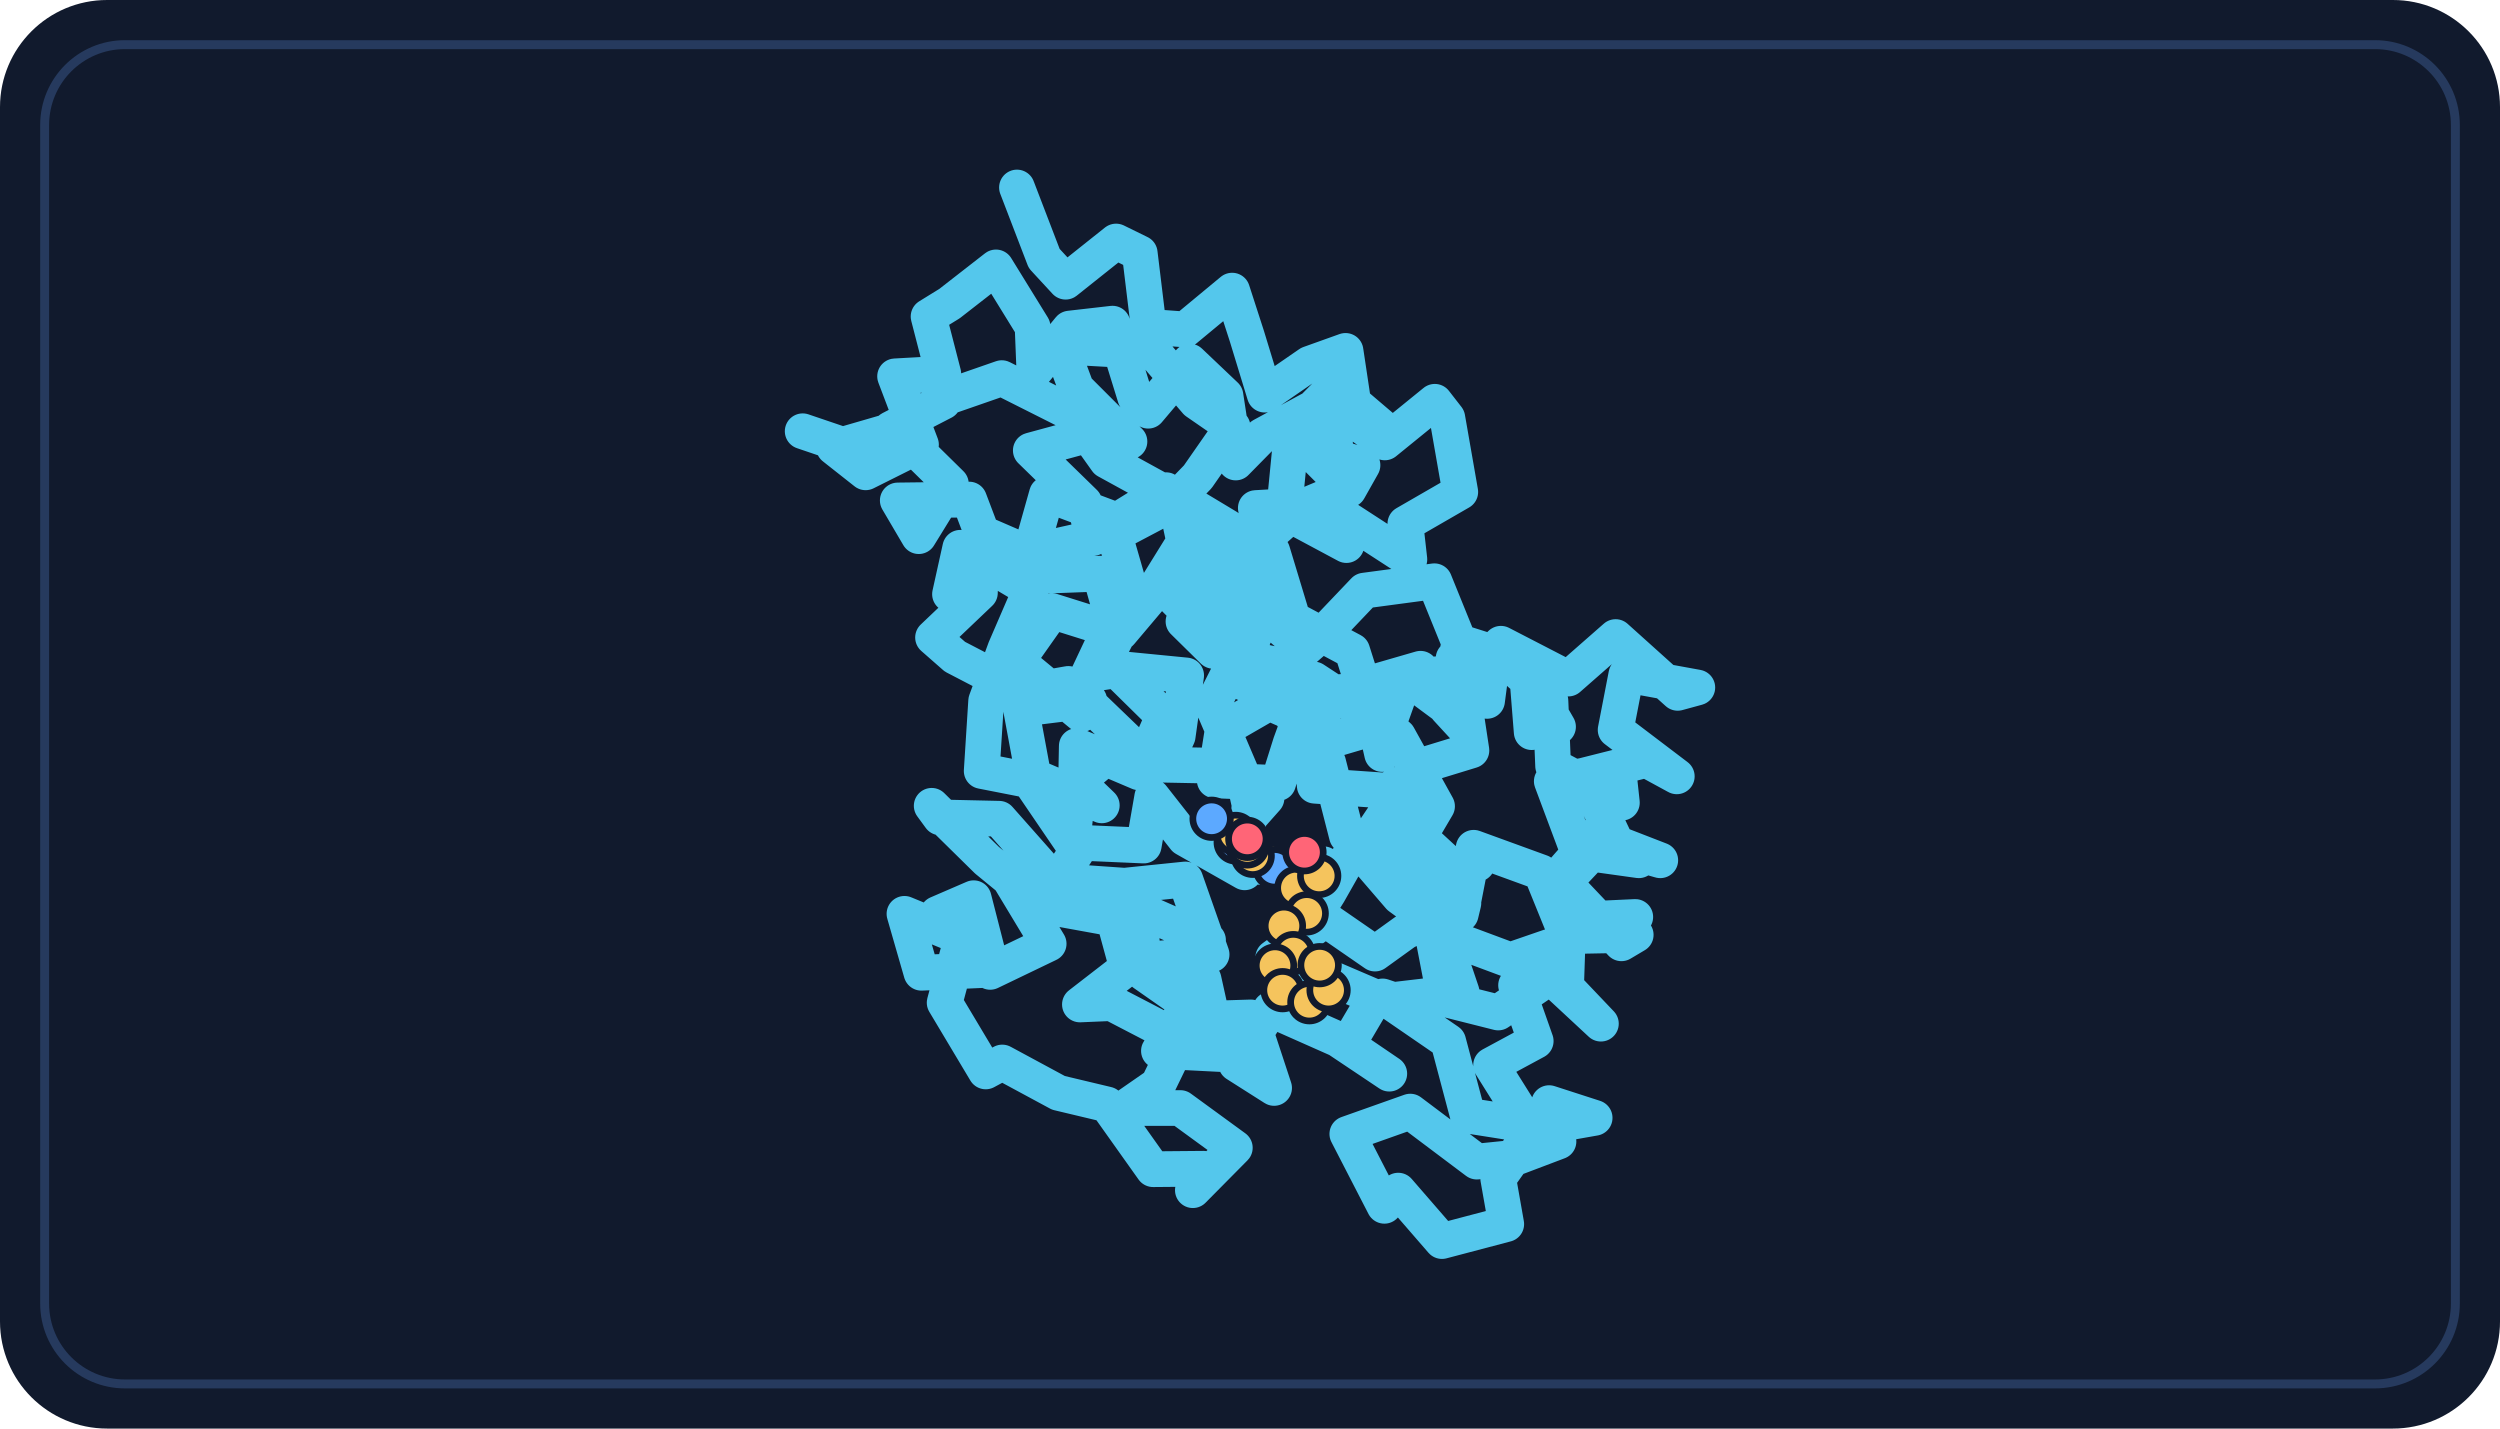
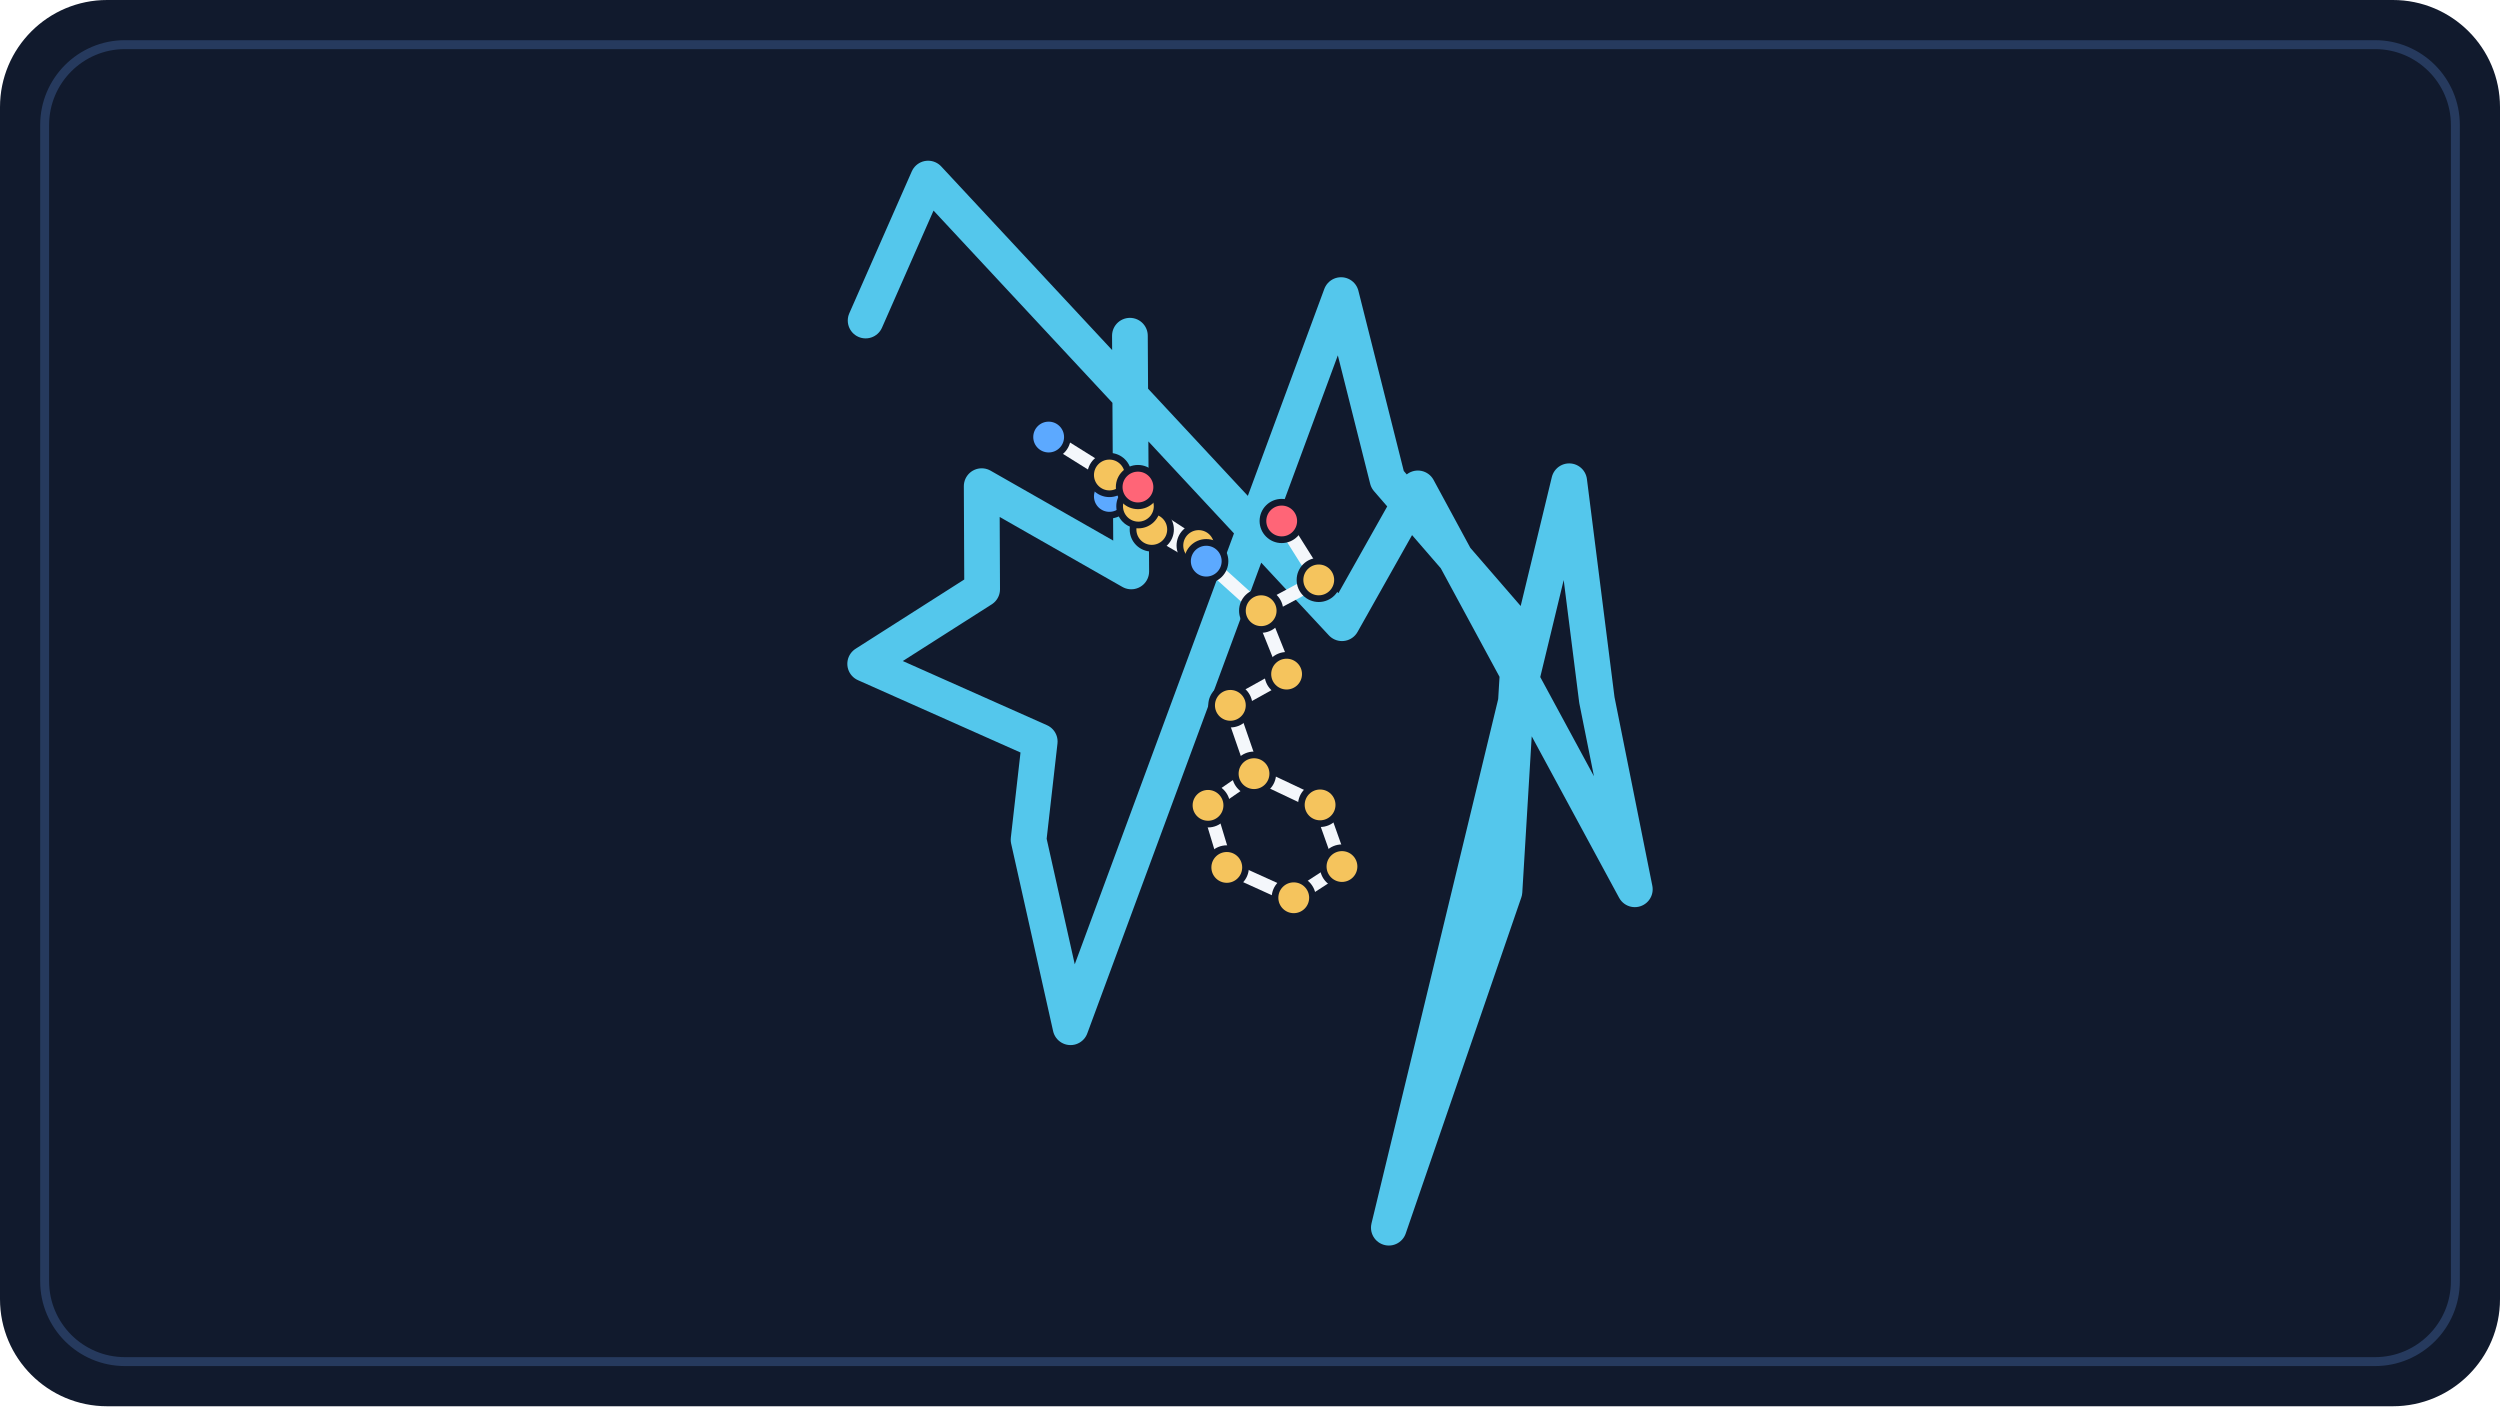
- <svg xmlns="http://www.w3.org/2000/svg" viewBox="0 0 560 320" role="img" aria-labelledby="title description">
-   <rect width="560" height="320" rx="24" fill="#111a2d" />
-   <rect x="10" y="10" width="540" height="300" rx="18" fill="none" stroke="#263a5e" stroke-width="2" />
-   <polyline points="179.8,96.6 196.0,102.1 199.5,96.1 211.3,90.0 210.3,89.6 224.4,84.7 240.5,92.8 247.9,103.2 263.2,111.6 266.5,127.1 280.6,134.2 276.9,147.5 271.6,158.0 278.6,174.4 279.9,180.2 278.8,195.4 265.4,187.8 258.1,178.5 256.2,189.4 242.5,188.8 234.7,200.5 233.0,202.8 249.5,205.8 252.5,216.8 241.9,225.0 249.0,224.7 264.4,232.7 259.4,243.0 251.9,248.2 264.4,248.2 276.6,257.1 267.2,266.6 269.6,261.8 258.3,261.9 248.0,247.4 237.1,244.8 224.5,238.0 220.8,240.0 211.6,224.6 215.5,210.0 202.6,204.7 206.4,217.9 222.2,217.2 218.1,201.2 210.0,204.7 221.8,217.7 234.9,211.4 226.1,196.8 221.1,192.7 208.7,180.5 210.6,183.1 223.8,183.4 236.1,197.3 251.9,198.4 265.5,197.0 271.4,213.8 256.2,215.0 255.0,203.7 270.6,210.6 266.2,225.0 256.2,218.0 269.6,219.4 273.3,236.1 259.6,235.4 264.1,228.4 280.2,227.9 285.4,243.7 276.9,238.3 284.6,226.1 299.7,232.8 311.2,240.5 301.8,234.1 308.1,223.4 294.1,217.4 285.2,214.5 295.6,206.9 295.1,195.9 278.7,193.7 274.1,189.6 283.7,178.8 276.2,171.6 260.9,171.3 263.8,164.9 265.7,151.3 251.4,149.9 243.8,151.1 249.4,139.2 246.4,128.5 230.4,129.1 230.5,124.9 234.5,110.7 250.2,116.6 261.2,109.8 275.0,118.1 277.9,133.0 290.5,143.7 288.7,159.4 297.5,170.8 301.7,187.2 313.5,200.9 322.4,207.4 327.4,222.2 312.1,224.0 309.7,223.2 324.4,233.3 328.8,249.9 345.3,252.5 357.2,250.4 347.0,247.1 349.1,255.7 339.6,259.3 330.8,260.2 315.9,249.0 301.8,254.0 310.1,270.1 313.2,266.7 323.0,278.0 337.4,274.2 335.6,264.0 343.2,253.3 334.0,238.6 344.0,233.2 339.6,220.7 347.0,212.1 338.3,215.1 323.8,209.7 327.6,195.3 330.9,193.5 316.7,197.6 307.7,186.2 315.3,174.9 310.4,177.1 294.5,176.0 293.5,162.4 300.4,155.0 290.0,158.1 277.1,152.3 282.4,138.6 283.2,136.3 268.5,139.5 259.6,130.5 267.1,118.4 270.0,120.0 285.0,123.5 289.6,138.7 302.9,145.8 307.4,160.0 313.2,164.9 321.9,180.6 317.9,187.4 328.2,196.9 320.3,206.9 320.5,207.2 323.7,223.8 335.6,226.8 347.3,218.8 358.6,229.3 350.8,221.1 351.3,206.1 366.3,205.4 361.9,210.0 347.8,197.8 357.1,187.2 367.1,192.7 353.5,190.8 347.6,175.0 362.5,172.4 363.3,179.8 347.9,171.6 347.3,157.0 334.6,145.6 333.1,157.0 318.5,154.3 326.6,160.3 325.6,147.5 327.6,154.9 329.6,168.1 318.5,171.5 318.0,182.1 304.4,188.0 297.6,200.0 294.6,204.8 296.5,193.6 292.8,203.1 308.0,213.6 314.8,208.7 327.8,202.3 327.2,204.8 330.1,189.9 345.2,195.4 351.0,209.7 366.4,209.4 363.2,211.3 350.3,197.7 358.6,188.9 371.9,192.7 362.1,188.9 354.9,173.7 368.8,170.2 375.6,173.9 361.9,163.5 364.3,151.1 380.2,154.0 375.8,155.2 361.9,142.7 351.3,152.0 336.2,144.2 329.7,150.4 314.8,151.6 311.1,162.0 297.2,166.1 296.2,162.6 284.3,157.4 273.9,163.4 272.1,174.8 286.3,175.4 289.1,166.5 294.3,152.2 309.6,162.2 309.6,168.9 306.1,153.3 318.2,149.8 328.7,163.7 324.1,158.7 326.9,143.8 340.5,148.1 349.0,162.8 343.1,164.0 341.8,147.7 327.1,144.5 321.3,130.2 305.6,132.3 297.6,140.7 287.7,149.3 273.8,146.3 279.8,142.1 265.1,139.2 271.8,145.8 281.9,135.4 269.9,124.4 271.6,134.9 285.4,130.5 281.3,113.8 297.1,112.9 301.6,122.1 287.6,114.6 289.1,99.3 305.2,104.2 302.1,109.7 289.0,96.6 298.9,86.6 309.7,95.8 298.4,93.5 300.2,110.0 290.7,114.0 280.3,123.3 275.2,132.1 259.7,131.4 251.0,141.7 235.7,136.9 227.8,148.1 242.2,160.0 244.0,156.9 228.7,158.8 231.5,173.9 246.8,180.4 241.3,175.1 252.4,165.8 239.3,153.2 229.1,155.0 213.9,147.1 209.0,142.8 219.5,132.8 219.7,119.3 230.1,123.8 244.9,120.5 242.9,112.6 230.9,100.9 242.3,97.8 253.0,98.9 241.1,87.0 237.6,77.6 253.8,78.5 255.9,75.9 268.0,90.0 276.1,95.6 268.3,106.8 262.3,113.0 249.6,119.7 254.0,135.0 247.6,147.6 260.6,160.4 255.1,173.0 241.2,167.1 240.9,182.4 240.2,188.9 230.6,174.8 219.9,172.7 220.9,157.0 225.2,145.3 230.9,132.1 215.1,122.7 212.8,133.1 223.2,128.0 217.1,111.9 201.1,112.1 205.8,120.1 213.0,108.4 200.6,96.2 186.8,100.2 193.9,105.8 206.3,99.6 200.5,84.3 211.3,83.7 208.0,70.9 212.7,68.0 223.1,59.9 231.3,73.2 231.7,83.2 239.6,73.6 249.2,72.5 254.3,89.0 257.2,92.0 266.5,81.0 274.5,88.6 276.8,103.6 282.7,97.6 293.4,91.8 298.6,106.5 300.6,115.5 315.7,125.3 314.8,117.3 327.1,110.2 324.2,93.6 321.4,90.0 310.2,99.1 303.8,94.6 301.4,78.6 293.3,81.5 283.3,88.4 279.3,75.3 276.0,65.1 265.5,73.8 257.3,73.2 255.3,56.7 250.0,54.1 238.7,63.1 233.9,57.9 227.8,42.0" fill="none" stroke="#54c7ec" stroke-width="8" stroke-linecap="round" stroke-linejoin="round" opacity="1.0" />
-   <polyline points="284.8,193.1 285.5,194.5" fill="none" stroke="#f4f7fb" stroke-width="3" stroke-linecap="round" stroke-linejoin="round" opacity="1.0" />
-   <polyline points="284.8,193.1 279.4,189.6" fill="none" stroke="#f4f7fb" stroke-width="3" stroke-linecap="round" stroke-linejoin="round" opacity="1.0" />
-   <polyline points="285.5,194.5 280.6,191.7" fill="none" stroke="#f4f7fb" stroke-width="3" stroke-linecap="round" stroke-linejoin="round" opacity="1.0" />
-   <polyline points="285.5,194.5 290.4,198.9" fill="none" stroke="#f4f7fb" stroke-width="3" stroke-linecap="round" stroke-linejoin="round" opacity="1.0" />
-   <polyline points="280.6,191.7 276.8,188.7" fill="none" stroke="#f4f7fb" stroke-width="3" stroke-linecap="round" stroke-linejoin="round" opacity="1.0" />
-   <polyline points="276.8,188.7 279.4,189.6" fill="none" stroke="#f4f7fb" stroke-width="3" stroke-linecap="round" stroke-linejoin="round" opacity="1.0" />
-   <polyline points="279.4,189.6 276.8,186.8" fill="none" stroke="#f4f7fb" stroke-width="3" stroke-linecap="round" stroke-linejoin="round" opacity="1.0" />
-   <polyline points="276.8,186.8 279.4,187.9" fill="none" stroke="#f4f7fb" stroke-width="3" stroke-linecap="round" stroke-linejoin="round" opacity="1.0" />
-   <polyline points="276.8,186.8 271.4,183.4" fill="none" stroke="#f4f7fb" stroke-width="3" stroke-linecap="round" stroke-linejoin="round" opacity="1.0" />
-   <polyline points="290.4,198.9 295.5,196.2" fill="none" stroke="#f4f7fb" stroke-width="3" stroke-linecap="round" stroke-linejoin="round" opacity="1.0" />
-   <polyline points="290.4,198.9 292.7,204.6" fill="none" stroke="#f4f7fb" stroke-width="3" stroke-linecap="round" stroke-linejoin="round" opacity="1.0" />
-   <polyline points="295.5,196.2 292.2,190.9" fill="none" stroke="#f4f7fb" stroke-width="3" stroke-linecap="round" stroke-linejoin="round" opacity="1.0" />
-   <polyline points="292.7,204.6 287.6,207.4" fill="none" stroke="#f4f7fb" stroke-width="3" stroke-linecap="round" stroke-linejoin="round" opacity="1.0" />
-   <polyline points="287.6,207.4 289.7,213.5" fill="none" stroke="#f4f7fb" stroke-width="3" stroke-linecap="round" stroke-linejoin="round" opacity="1.0" />
-   <polyline points="289.7,213.5 285.6,216.3" fill="none" stroke="#f4f7fb" stroke-width="3" stroke-linecap="round" stroke-linejoin="round" opacity="1.0" />
-   <polyline points="289.7,213.5 295.6,216.2" fill="none" stroke="#f4f7fb" stroke-width="3" stroke-linecap="round" stroke-linejoin="round" opacity="1.0" />
-   <polyline points="285.6,216.3 287.3,221.8" fill="none" stroke="#f4f7fb" stroke-width="3" stroke-linecap="round" stroke-linejoin="round" opacity="1.0" />
-   <polyline points="287.3,221.8 293.3,224.5" fill="none" stroke="#f4f7fb" stroke-width="3" stroke-linecap="round" stroke-linejoin="round" opacity="1.0" />
-   <polyline points="293.3,224.5 297.6,221.8" fill="none" stroke="#f4f7fb" stroke-width="3" stroke-linecap="round" stroke-linejoin="round" opacity="1.0" />
-   <polyline points="297.6,221.8 295.6,216.2" fill="none" stroke="#f4f7fb" stroke-width="3" stroke-linecap="round" stroke-linejoin="round" opacity="1.0" />
-   <circle cx="284.8" cy="193.1" r="4.2" fill="#f5c45d" stroke="#111a2d" stroke-width="1.5" opacity="1.0" />
-   <circle cx="285.5" cy="194.5" r="4.2" fill="#5ca9ff" stroke="#111a2d" stroke-width="1.5" opacity="1.0" />
-   <circle cx="280.6" cy="191.7" r="4.2" fill="#f5c45d" stroke="#111a2d" stroke-width="1.5" opacity="1.0" />
-   <circle cx="276.8" cy="188.7" r="4.2" fill="#5ca9ff" stroke="#111a2d" stroke-width="1.5" opacity="1.0" />
-   <circle cx="279.4" cy="189.6" r="4.2" fill="#f5c45d" stroke="#111a2d" stroke-width="1.5" opacity="1.0" />
-   <circle cx="276.8" cy="186.8" r="4.2" fill="#f5c45d" stroke="#111a2d" stroke-width="1.5" opacity="1.0" />
-   <circle cx="279.4" cy="187.9" r="4.2" fill="#ff6577" stroke="#111a2d" stroke-width="1.5" opacity="1.0" />
-   <circle cx="271.4" cy="183.4" r="4.2" fill="#5ca9ff" stroke="#111a2d" stroke-width="1.5" opacity="1.0" />
-   <circle cx="290.4" cy="198.9" r="4.2" fill="#f5c45d" stroke="#111a2d" stroke-width="1.5" opacity="1.0" />
-   <circle cx="295.5" cy="196.2" r="4.2" fill="#f5c45d" stroke="#111a2d" stroke-width="1.5" opacity="1.0" />
-   <circle cx="292.2" cy="190.9" r="4.2" fill="#ff6577" stroke="#111a2d" stroke-width="1.5" opacity="1.0" />
-   <circle cx="292.7" cy="204.6" r="4.2" fill="#f5c45d" stroke="#111a2d" stroke-width="1.5" opacity="1.0" />
-   <circle cx="287.6" cy="207.4" r="4.2" fill="#f5c45d" stroke="#111a2d" stroke-width="1.5" opacity="1.0" />
-   <circle cx="289.7" cy="213.5" r="4.2" fill="#f5c45d" stroke="#111a2d" stroke-width="1.5" opacity="1.0" />
-   <circle cx="285.6" cy="216.3" r="4.2" fill="#f5c45d" stroke="#111a2d" stroke-width="1.5" opacity="1.0" />
-   <circle cx="287.3" cy="221.8" r="4.2" fill="#f5c45d" stroke="#111a2d" stroke-width="1.5" opacity="1.0" />
-   <circle cx="293.3" cy="224.5" r="4.2" fill="#f5c45d" stroke="#111a2d" stroke-width="1.5" opacity="1.0" />
-   <circle cx="297.6" cy="221.8" r="4.2" fill="#f5c45d" stroke="#111a2d" stroke-width="1.5" opacity="1.0" />
-   <circle cx="295.6" cy="216.2" r="4.2" fill="#f5c45d" stroke="#111a2d" stroke-width="1.5" opacity="1.0" />
+ <svg xmlns="http://www.w3.org/2000/svg" viewBox="0 0 560 315" role="img" aria-labelledby="title description">
+   <rect width="560" height="315" rx="24" fill="#111a2d" />
+   <rect x="10" y="10" width="540" height="295" rx="18" fill="none" stroke="#263a5e" stroke-width="2" />
+   <polyline points="253.1,75.2 253.4,128.0 219.9,108.9 220.0,132.0 193.8,148.7 232.9,166.1 230.4,188.1 239.8,230.1 300.4,66.1 310.8,107.4 340.5,141.7 337.0,199.7 311.1,275.0 351.5,107.8 357.7,156.8 366.2,199.2 317.6,109.4 300.6,139.6 207.9,40.0 193.9,71.8" fill="none" stroke="#54c7ec" stroke-width="8" stroke-linecap="round" stroke-linejoin="round" opacity="1.0" />
+   <polyline points="268.5,122.2 270.2,125.7" fill="none" stroke="#f4f7fb" stroke-width="3" stroke-linecap="round" stroke-linejoin="round" opacity="1.0" />
+   <polyline points="268.5,122.2 255.0,113.4" fill="none" stroke="#f4f7fb" stroke-width="3" stroke-linecap="round" stroke-linejoin="round" opacity="1.0" />
+   <polyline points="270.2,125.7 258.0,118.6" fill="none" stroke="#f4f7fb" stroke-width="3" stroke-linecap="round" stroke-linejoin="round" opacity="1.0" />
+   <polyline points="270.2,125.7 282.5,136.8" fill="none" stroke="#f4f7fb" stroke-width="3" stroke-linecap="round" stroke-linejoin="round" opacity="1.0" />
+   <polyline points="258.0,118.6 248.5,111.2" fill="none" stroke="#f4f7fb" stroke-width="3" stroke-linecap="round" stroke-linejoin="round" opacity="1.0" />
+   <polyline points="248.5,111.2 255.0,113.4" fill="none" stroke="#f4f7fb" stroke-width="3" stroke-linecap="round" stroke-linejoin="round" opacity="1.0" />
+   <polyline points="255.0,113.4 248.5,106.4" fill="none" stroke="#f4f7fb" stroke-width="3" stroke-linecap="round" stroke-linejoin="round" opacity="1.0" />
+   <polyline points="248.5,106.4 254.9,109.1" fill="none" stroke="#f4f7fb" stroke-width="3" stroke-linecap="round" stroke-linejoin="round" opacity="1.0" />
+   <polyline points="248.5,106.4 234.9,97.9" fill="none" stroke="#f4f7fb" stroke-width="3" stroke-linecap="round" stroke-linejoin="round" opacity="1.0" />
+   <polyline points="282.5,136.8 295.4,129.9" fill="none" stroke="#f4f7fb" stroke-width="3" stroke-linecap="round" stroke-linejoin="round" opacity="1.0" />
+   <polyline points="282.5,136.8 288.2,151.0" fill="none" stroke="#f4f7fb" stroke-width="3" stroke-linecap="round" stroke-linejoin="round" opacity="1.0" />
+   <polyline points="295.4,129.9 287.1,116.7" fill="none" stroke="#f4f7fb" stroke-width="3" stroke-linecap="round" stroke-linejoin="round" opacity="1.0" />
+   <polyline points="288.2,151.0 275.6,158.0" fill="none" stroke="#f4f7fb" stroke-width="3" stroke-linecap="round" stroke-linejoin="round" opacity="1.0" />
+   <polyline points="275.6,158.0 280.9,173.3" fill="none" stroke="#f4f7fb" stroke-width="3" stroke-linecap="round" stroke-linejoin="round" opacity="1.0" />
+   <polyline points="280.9,173.3 270.6,180.4" fill="none" stroke="#f4f7fb" stroke-width="3" stroke-linecap="round" stroke-linejoin="round" opacity="1.0" />
+   <polyline points="280.9,173.3 295.7,180.3" fill="none" stroke="#f4f7fb" stroke-width="3" stroke-linecap="round" stroke-linejoin="round" opacity="1.0" />
+   <polyline points="270.6,180.4 274.8,194.3" fill="none" stroke="#f4f7fb" stroke-width="3" stroke-linecap="round" stroke-linejoin="round" opacity="1.0" />
+   <polyline points="274.8,194.3 289.8,201.1" fill="none" stroke="#f4f7fb" stroke-width="3" stroke-linecap="round" stroke-linejoin="round" opacity="1.0" />
+   <polyline points="289.8,201.1 300.6,194.1" fill="none" stroke="#f4f7fb" stroke-width="3" stroke-linecap="round" stroke-linejoin="round" opacity="1.0" />
+   <polyline points="300.6,194.1 295.7,180.3" fill="none" stroke="#f4f7fb" stroke-width="3" stroke-linecap="round" stroke-linejoin="round" opacity="1.0" />
+   <circle cx="268.5" cy="122.2" r="4.2" fill="#f5c45d" stroke="#111a2d" stroke-width="1.5" opacity="1.0" />
+   <circle cx="270.2" cy="125.7" r="4.2" fill="#5ca9ff" stroke="#111a2d" stroke-width="1.5" opacity="1.0" />
+   <circle cx="258.0" cy="118.6" r="4.2" fill="#f5c45d" stroke="#111a2d" stroke-width="1.5" opacity="1.0" />
+   <circle cx="248.5" cy="111.2" r="4.2" fill="#5ca9ff" stroke="#111a2d" stroke-width="1.5" opacity="1.0" />
+   <circle cx="255.0" cy="113.4" r="4.2" fill="#f5c45d" stroke="#111a2d" stroke-width="1.5" opacity="1.0" />
+   <circle cx="248.5" cy="106.4" r="4.2" fill="#f5c45d" stroke="#111a2d" stroke-width="1.5" opacity="1.0" />
+   <circle cx="254.9" cy="109.1" r="4.2" fill="#ff6577" stroke="#111a2d" stroke-width="1.5" opacity="1.0" />
+   <circle cx="234.9" cy="97.9" r="4.2" fill="#5ca9ff" stroke="#111a2d" stroke-width="1.5" opacity="1.0" />
+   <circle cx="282.5" cy="136.8" r="4.2" fill="#f5c45d" stroke="#111a2d" stroke-width="1.5" opacity="1.0" />
+   <circle cx="295.4" cy="129.9" r="4.2" fill="#f5c45d" stroke="#111a2d" stroke-width="1.5" opacity="1.0" />
+   <circle cx="287.1" cy="116.7" r="4.2" fill="#ff6577" stroke="#111a2d" stroke-width="1.5" opacity="1.0" />
+   <circle cx="288.2" cy="151.0" r="4.2" fill="#f5c45d" stroke="#111a2d" stroke-width="1.5" opacity="1.0" />
+   <circle cx="275.6" cy="158.0" r="4.2" fill="#f5c45d" stroke="#111a2d" stroke-width="1.5" opacity="1.0" />
+   <circle cx="280.9" cy="173.3" r="4.2" fill="#f5c45d" stroke="#111a2d" stroke-width="1.5" opacity="1.0" />
+   <circle cx="270.6" cy="180.4" r="4.2" fill="#f5c45d" stroke="#111a2d" stroke-width="1.5" opacity="1.0" />
+   <circle cx="274.8" cy="194.3" r="4.2" fill="#f5c45d" stroke="#111a2d" stroke-width="1.5" opacity="1.0" />
+   <circle cx="289.8" cy="201.1" r="4.2" fill="#f5c45d" stroke="#111a2d" stroke-width="1.5" opacity="1.0" />
+   <circle cx="300.6" cy="194.1" r="4.2" fill="#f5c45d" stroke="#111a2d" stroke-width="1.5" opacity="1.0" />
+   <circle cx="295.7" cy="180.3" r="4.2" fill="#f5c45d" stroke="#111a2d" stroke-width="1.5" opacity="1.0" />
</svg>
